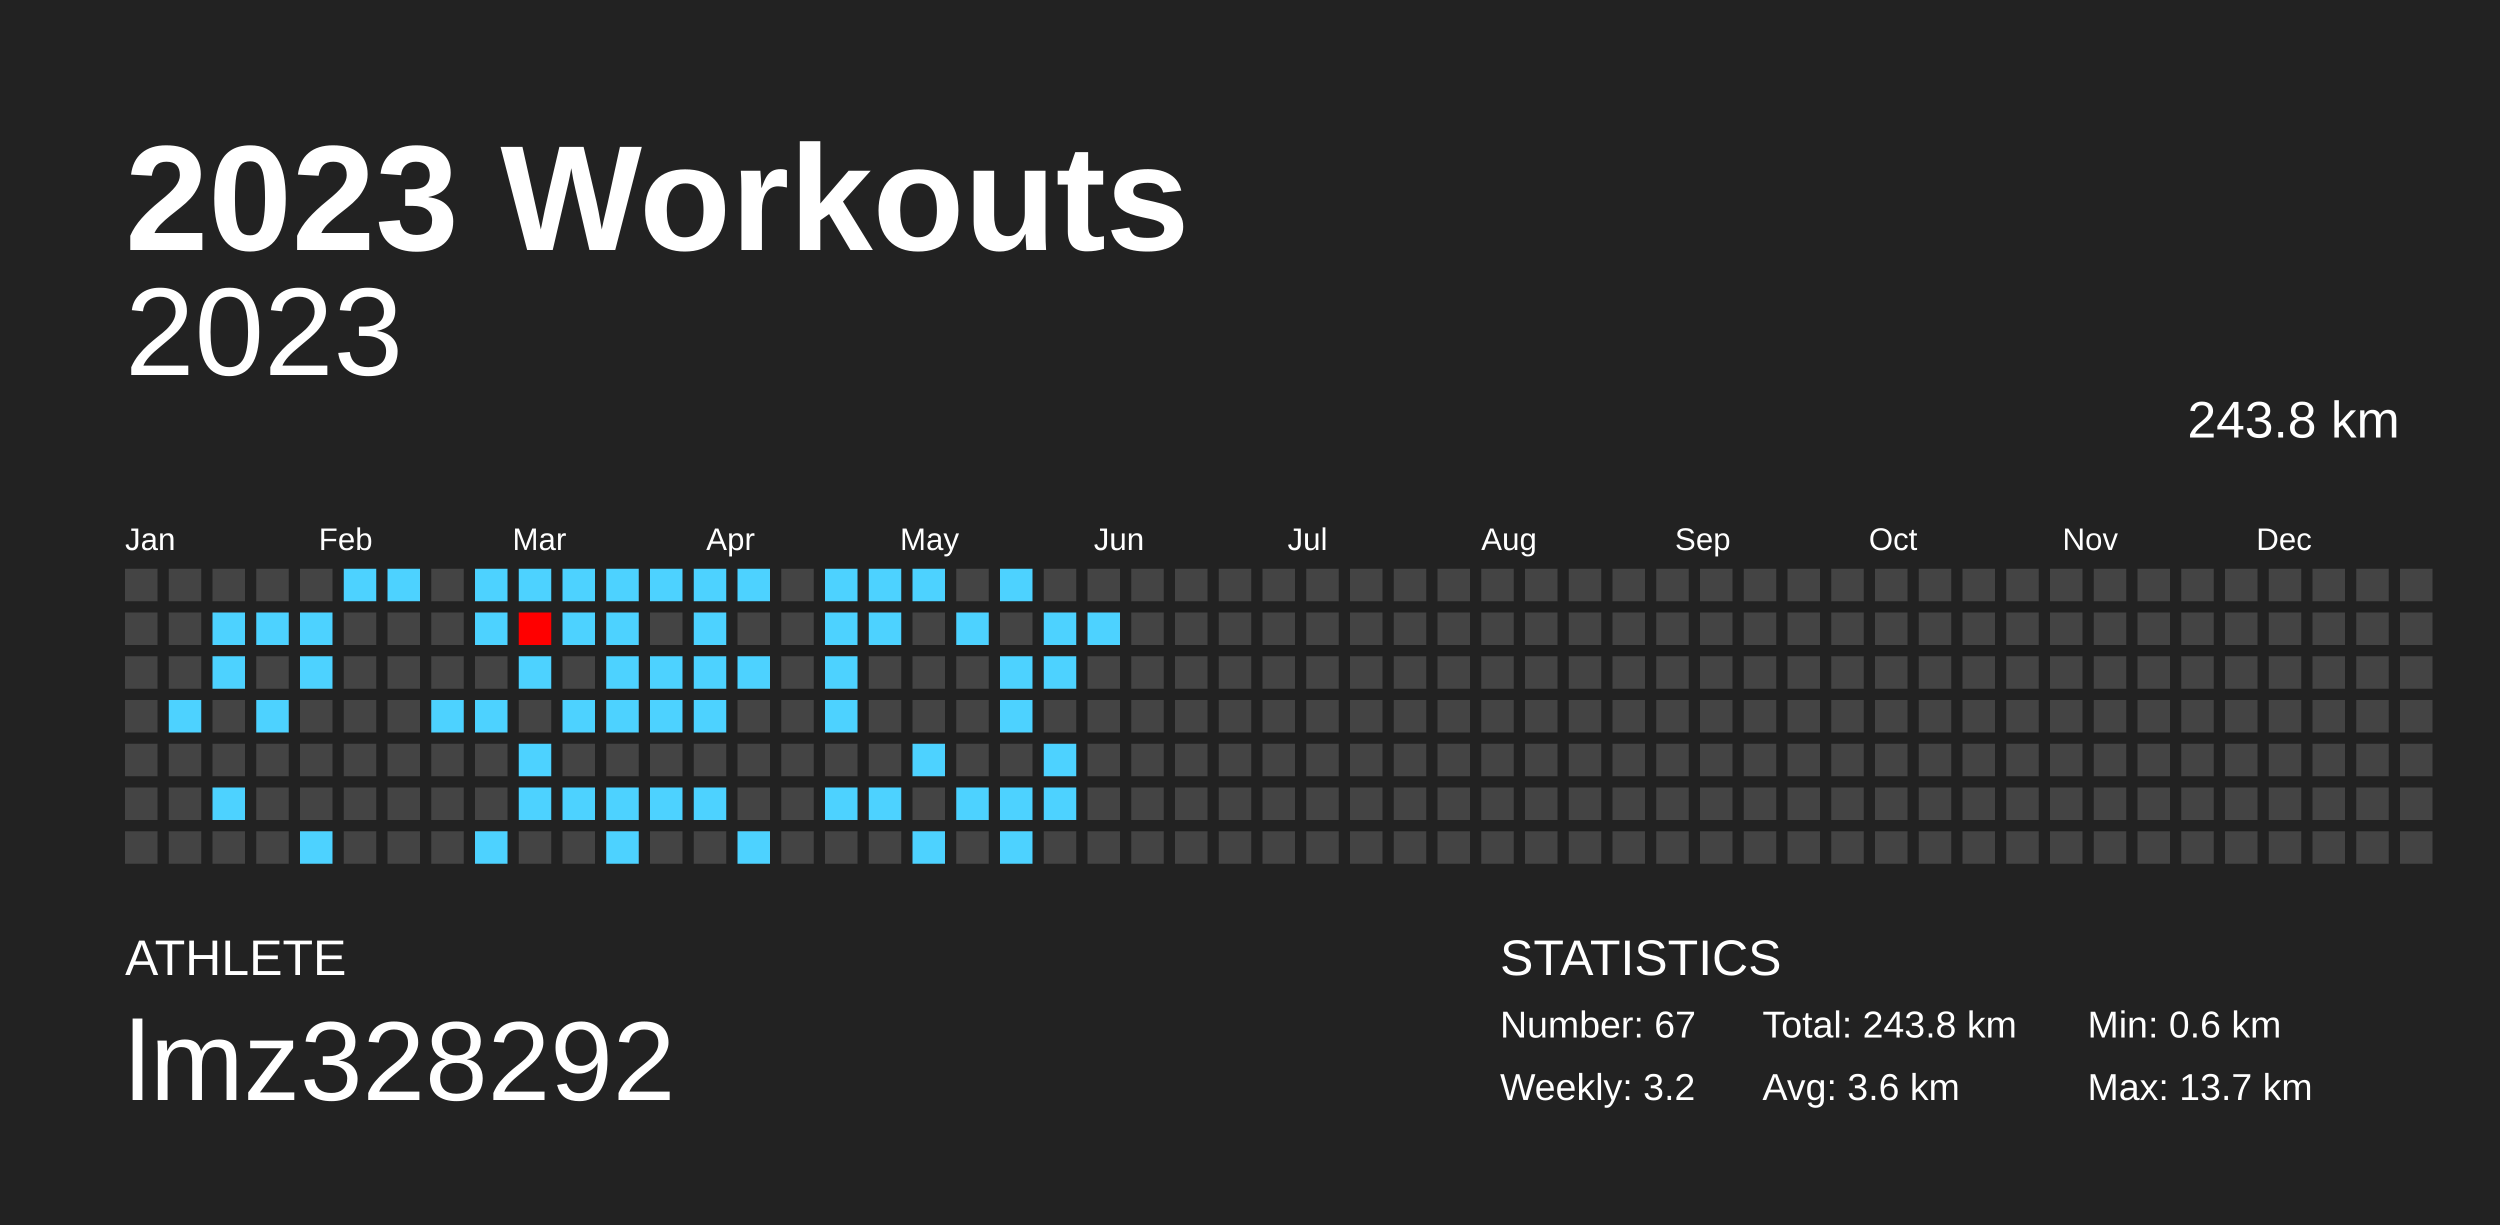
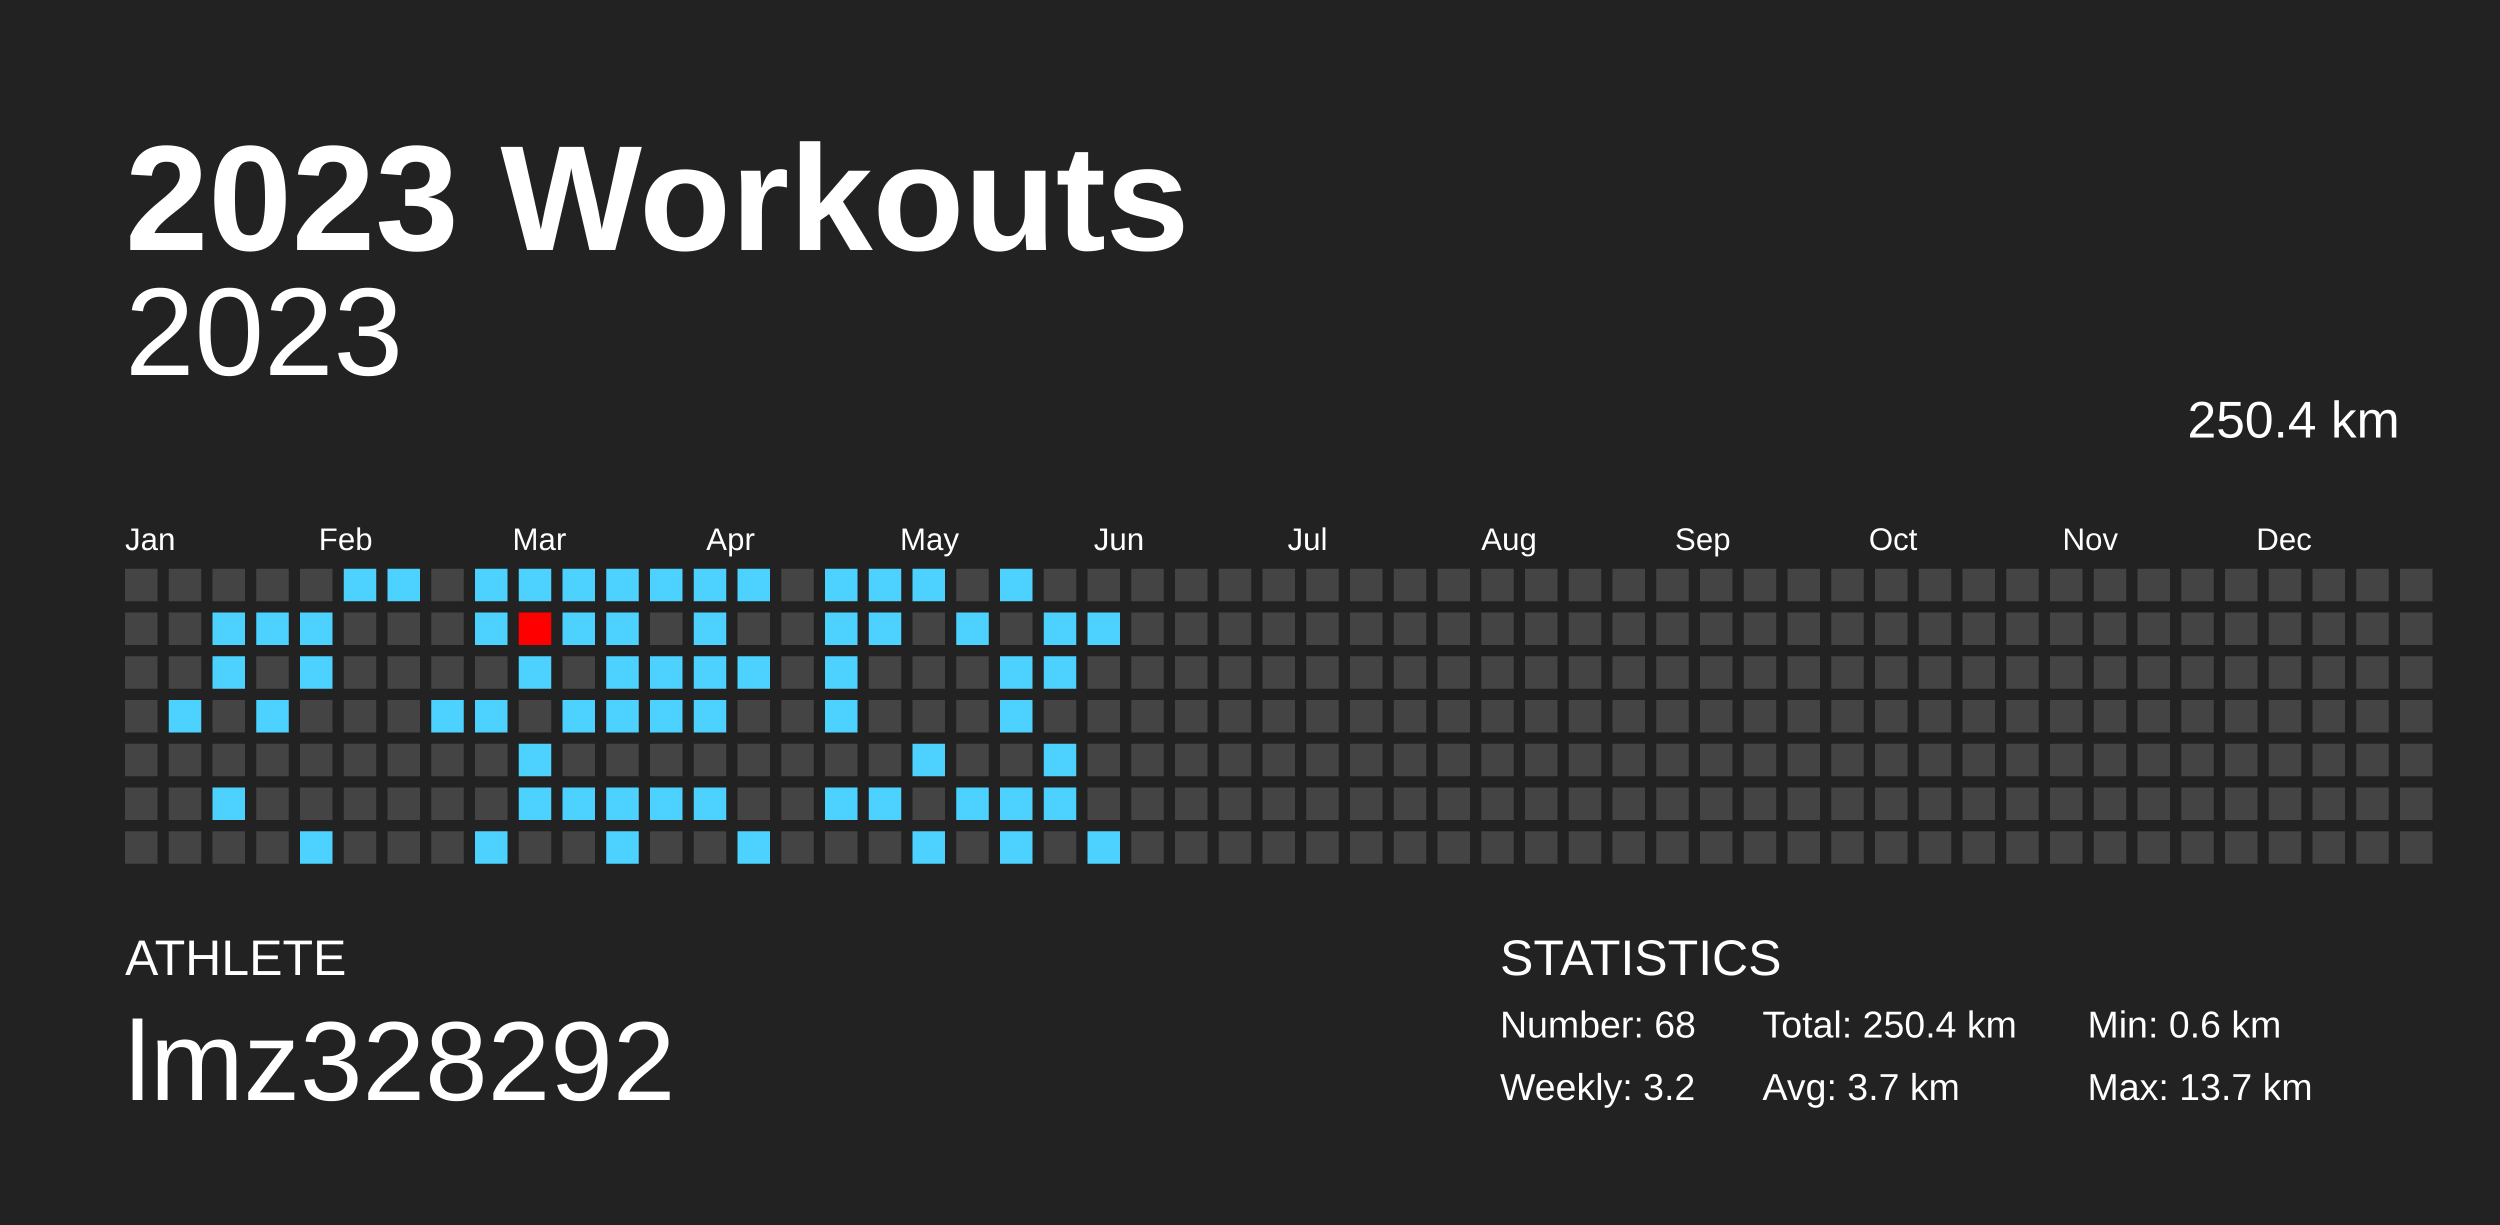
<svg xmlns="http://www.w3.org/2000/svg" baseProfile="full" height="98mm" version="1.1" viewBox="0,0,200,98" width="200mm">
  <defs />
  <rect fill="#222222" height="98" width="200" x="0" y="0" />
  <text fill="#FFFFFF" style="font-size:12px; font-family:Arial; font-weight:bold;" x="10" y="20">2023 Workouts</text>
  <text fill="#FFFFFF" style="font-size:4px; font-family:Arial" x="10" y="78">ATHLETE</text>
  <text fill="#FFFFFF" style="font-size:9px; font-family:Arial" x="10" y="88">lmz328292</text>
  <text fill="#FFFFFF" style="font-size:4px; font-family:Arial" x="120" y="78">STATISTICS</text>
-   <text fill="#FFFFFF" style="font-size:3px; font-family:Arial" x="120" y="83">Number: 67</text>
+   <text fill="#FFFFFF" style="font-size:3px; font-family:Arial" x="120" y="83">Number: 68</text>
  <text fill="#FFFFFF" style="font-size:3px; font-family:Arial" x="120" y="88">Weekly: 3.2</text>
-   <text fill="#FFFFFF" style="font-size:3px; font-family:Arial" x="141" y="83">Total: 243.8 km</text>
-   <text fill="#FFFFFF" style="font-size:3px; font-family:Arial" x="141" y="88">Avg: 3.6 km</text>
+   <text fill="#FFFFFF" style="font-size:3px; font-family:Arial" x="141" y="83">Total: 250.4 km</text>
+   <text fill="#FFFFFF" style="font-size:3px; font-family:Arial" x="141" y="88">Avg: 3.7 km</text>
  <text fill="#FFFFFF" style="font-size:3px; font-family:Arial" x="167" y="83">Min: 0.6 km</text>
  <text fill="#FFFFFF" style="font-size:3px; font-family:Arial" x="167" y="88">Max: 13.7 km</text>
  <text alignment-baseline="hanging" fill="#FFFFFF" style="font-size:10.0px; font-family:Arial;" x="10" y="30">2023</text>
-   <text alignment-baseline="hanging" fill="#FFFFFF" style="font-size:4.125px; font-family:Arial;" x="175" y="35">243.8 km</text>
+   <text alignment-baseline="hanging" fill="#FFFFFF" style="font-size:4.125px; font-family:Arial;" x="175" y="35">250.4 km</text>
  <text fill="#FFFFFF" style="font-size:2.5px; font-family:Arial" x="10.0" y="44">Jan</text>
  <text fill="#FFFFFF" style="font-size:2.5px; font-family:Arial" x="25.5" y="44">Feb</text>
  <text fill="#FFFFFF" style="font-size:2.5px; font-family:Arial" x="41.0" y="44">Mar</text>
  <text fill="#FFFFFF" style="font-size:2.5px; font-family:Arial" x="56.5" y="44">Apr</text>
  <text fill="#FFFFFF" style="font-size:2.5px; font-family:Arial" x="72.0" y="44">May</text>
  <text fill="#FFFFFF" style="font-size:2.5px; font-family:Arial" x="87.5" y="44">Jun</text>
  <text fill="#FFFFFF" style="font-size:2.5px; font-family:Arial" x="103.0" y="44">Jul</text>
  <text fill="#FFFFFF" style="font-size:2.5px; font-family:Arial" x="118.5" y="44">Aug</text>
  <text fill="#FFFFFF" style="font-size:2.5px; font-family:Arial" x="134.0" y="44">Sep</text>
  <text fill="#FFFFFF" style="font-size:2.5px; font-family:Arial" x="149.5" y="44">Oct</text>
  <text fill="#FFFFFF" style="font-size:2.5px; font-family:Arial" x="165.0" y="44">Nov</text>
  <text fill="#FFFFFF" style="font-size:2.5px; font-family:Arial" x="180.5" y="44">Dec</text>
  <rect fill="#444444" height="2.6" width="2.6" x="10.0" y="45.5" />
  <rect fill="#444444" height="2.6" width="2.6" x="10.0" y="49.0" />
  <rect fill="#444444" height="2.6" width="2.6" x="10.0" y="52.5" />
  <rect fill="#444444" height="2.6" width="2.6" x="10.0" y="56.0" />
  <rect fill="#444444" height="2.6" width="2.6" x="10.0" y="59.5" />
  <rect fill="#444444" height="2.6" width="2.6" x="10.0" y="63.0" />
  <rect fill="#444444" height="2.6" width="2.6" x="10.0" y="66.5" />
  <rect fill="#444444" height="2.6" width="2.6" x="13.5" y="45.5" />
  <rect fill="#444444" height="2.6" width="2.6" x="13.5" y="49.0" />
  <rect fill="#444444" height="2.6" width="2.6" x="13.5" y="52.5" />
  <rect fill="#4dd2ff" height="2.6" width="2.6" x="13.5" y="56.0" />
  <rect fill="#444444" height="2.6" width="2.6" x="13.5" y="59.5" />
  <rect fill="#444444" height="2.6" width="2.6" x="13.5" y="63.0" />
  <rect fill="#444444" height="2.6" width="2.6" x="13.5" y="66.5" />
  <rect fill="#444444" height="2.6" width="2.6" x="17.0" y="45.5" />
  <rect fill="#4dd2ff" height="2.6" width="2.6" x="17.0" y="49.0" />
  <rect fill="#4dd2ff" height="2.6" width="2.6" x="17.0" y="52.5" />
  <rect fill="#444444" height="2.6" width="2.6" x="17.0" y="56.0" />
  <rect fill="#444444" height="2.6" width="2.6" x="17.0" y="59.5" />
  <rect fill="#4dd2ff" height="2.6" width="2.6" x="17.0" y="63.0" />
  <rect fill="#444444" height="2.6" width="2.6" x="17.0" y="66.5" />
  <rect fill="#444444" height="2.6" width="2.6" x="20.5" y="45.5" />
  <rect fill="#4dd2ff" height="2.6" width="2.6" x="20.5" y="49.0" />
  <rect fill="#444444" height="2.6" width="2.6" x="20.5" y="52.5" />
  <rect fill="#4dd2ff" height="2.6" width="2.6" x="20.5" y="56.0" />
  <rect fill="#444444" height="2.6" width="2.6" x="20.5" y="59.5" />
  <rect fill="#444444" height="2.6" width="2.6" x="20.5" y="63.0" />
  <rect fill="#444444" height="2.6" width="2.6" x="20.5" y="66.5" />
  <rect fill="#444444" height="2.6" width="2.6" x="24.0" y="45.5" />
  <rect fill="#4dd2ff" height="2.6" width="2.6" x="24.0" y="49.0" />
  <rect fill="#4dd2ff" height="2.6" width="2.6" x="24.0" y="52.5" />
  <rect fill="#444444" height="2.6" width="2.6" x="24.0" y="56.0" />
  <rect fill="#444444" height="2.6" width="2.6" x="24.0" y="59.5" />
  <rect fill="#444444" height="2.6" width="2.6" x="24.0" y="63.0" />
  <rect fill="#4dd2ff" height="2.6" width="2.6" x="24.0" y="66.5" />
  <rect fill="#4dd2ff" height="2.6" width="2.6" x="27.5" y="45.5" />
  <rect fill="#444444" height="2.6" width="2.6" x="27.5" y="49.0" />
  <rect fill="#444444" height="2.6" width="2.6" x="27.5" y="52.5" />
  <rect fill="#444444" height="2.6" width="2.6" x="27.5" y="56.0" />
  <rect fill="#444444" height="2.6" width="2.6" x="27.5" y="59.5" />
  <rect fill="#444444" height="2.6" width="2.6" x="27.5" y="63.0" />
  <rect fill="#444444" height="2.6" width="2.6" x="27.5" y="66.5" />
  <rect fill="#4dd2ff" height="2.6" width="2.6" x="31.0" y="45.5" />
  <rect fill="#444444" height="2.6" width="2.6" x="31.0" y="49.0" />
  <rect fill="#444444" height="2.6" width="2.6" x="31.0" y="52.5" />
  <rect fill="#444444" height="2.6" width="2.6" x="31.0" y="56.0" />
  <rect fill="#444444" height="2.6" width="2.6" x="31.0" y="59.5" />
  <rect fill="#444444" height="2.6" width="2.6" x="31.0" y="63.0" />
  <rect fill="#444444" height="2.6" width="2.6" x="31.0" y="66.5" />
  <rect fill="#444444" height="2.6" width="2.6" x="34.5" y="45.5" />
  <rect fill="#444444" height="2.6" width="2.6" x="34.5" y="49.0" />
  <rect fill="#444444" height="2.6" width="2.6" x="34.5" y="52.5" />
  <rect fill="#4dd2ff" height="2.6" width="2.6" x="34.5" y="56.0" />
  <rect fill="#444444" height="2.6" width="2.6" x="34.5" y="59.5" />
  <rect fill="#444444" height="2.6" width="2.6" x="34.5" y="63.0" />
  <rect fill="#444444" height="2.6" width="2.6" x="34.5" y="66.5" />
  <rect fill="#4dd2ff" height="2.6" width="2.6" x="38.0" y="45.5" />
  <rect fill="#4dd2ff" height="2.6" width="2.6" x="38.0" y="49.0" />
  <rect fill="#444444" height="2.6" width="2.6" x="38.0" y="52.5" />
  <rect fill="#4dd2ff" height="2.6" width="2.6" x="38.0" y="56.0" />
  <rect fill="#444444" height="2.6" width="2.6" x="38.0" y="59.5" />
  <rect fill="#444444" height="2.6" width="2.6" x="38.0" y="63.0" />
  <rect fill="#4dd2ff" height="2.6" width="2.6" x="38.0" y="66.5" />
  <rect fill="#4dd2ff" height="2.6" width="2.6" x="41.5" y="45.5" />
  <rect fill="#ff0000" height="2.6" width="2.6" x="41.5" y="49.0" />
  <rect fill="#4dd2ff" height="2.6" width="2.6" x="41.5" y="52.5" />
  <rect fill="#444444" height="2.6" width="2.6" x="41.5" y="56.0" />
  <rect fill="#4dd2ff" height="2.6" width="2.6" x="41.5" y="59.5" />
  <rect fill="#4dd2ff" height="2.6" width="2.6" x="41.5" y="63.0" />
  <rect fill="#444444" height="2.6" width="2.6" x="41.5" y="66.5" />
  <rect fill="#4dd2ff" height="2.6" width="2.6" x="45.0" y="45.5" />
  <rect fill="#4dd2ff" height="2.6" width="2.6" x="45.0" y="49.0" />
  <rect fill="#444444" height="2.6" width="2.6" x="45.0" y="52.5" />
  <rect fill="#4dd2ff" height="2.6" width="2.6" x="45.0" y="56.0" />
  <rect fill="#444444" height="2.6" width="2.6" x="45.0" y="59.5" />
  <rect fill="#4dd2ff" height="2.6" width="2.6" x="45.0" y="63.0" />
  <rect fill="#444444" height="2.6" width="2.6" x="45.0" y="66.5" />
  <rect fill="#4dd2ff" height="2.6" width="2.6" x="48.5" y="45.5" />
  <rect fill="#4dd2ff" height="2.6" width="2.6" x="48.5" y="49.0" />
  <rect fill="#4dd2ff" height="2.6" width="2.6" x="48.5" y="52.5" />
  <rect fill="#4dd2ff" height="2.6" width="2.6" x="48.5" y="56.0" />
  <rect fill="#444444" height="2.6" width="2.6" x="48.5" y="59.5" />
  <rect fill="#4dd2ff" height="2.6" width="2.6" x="48.5" y="63.0" />
  <rect fill="#4dd2ff" height="2.6" width="2.6" x="48.5" y="66.5" />
  <rect fill="#4dd2ff" height="2.6" width="2.6" x="52.0" y="45.5" />
  <rect fill="#444444" height="2.6" width="2.6" x="52.0" y="49.0" />
  <rect fill="#4dd2ff" height="2.6" width="2.6" x="52.0" y="52.5" />
  <rect fill="#4dd2ff" height="2.6" width="2.6" x="52.0" y="56.0" />
  <rect fill="#444444" height="2.6" width="2.6" x="52.0" y="59.5" />
  <rect fill="#4dd2ff" height="2.6" width="2.6" x="52.0" y="63.0" />
  <rect fill="#444444" height="2.6" width="2.6" x="52.0" y="66.5" />
  <rect fill="#4dd2ff" height="2.6" width="2.6" x="55.5" y="45.5" />
  <rect fill="#4dd2ff" height="2.6" width="2.6" x="55.5" y="49.0" />
  <rect fill="#4dd2ff" height="2.6" width="2.6" x="55.5" y="52.5" />
  <rect fill="#4dd2ff" height="2.6" width="2.6" x="55.5" y="56.0" />
  <rect fill="#444444" height="2.6" width="2.6" x="55.5" y="59.5" />
  <rect fill="#4dd2ff" height="2.6" width="2.6" x="55.5" y="63.0" />
  <rect fill="#444444" height="2.6" width="2.6" x="55.5" y="66.5" />
  <rect fill="#4dd2ff" height="2.6" width="2.6" x="59.0" y="45.5" />
  <rect fill="#444444" height="2.6" width="2.6" x="59.0" y="49.0" />
  <rect fill="#4dd2ff" height="2.6" width="2.6" x="59.0" y="52.5" />
  <rect fill="#444444" height="2.6" width="2.6" x="59.0" y="56.0" />
  <rect fill="#444444" height="2.6" width="2.6" x="59.0" y="59.5" />
  <rect fill="#444444" height="2.6" width="2.6" x="59.0" y="63.0" />
  <rect fill="#4dd2ff" height="2.6" width="2.6" x="59.0" y="66.5" />
  <rect fill="#444444" height="2.6" width="2.6" x="62.5" y="45.5" />
  <rect fill="#444444" height="2.6" width="2.6" x="62.5" y="49.0" />
  <rect fill="#444444" height="2.6" width="2.6" x="62.5" y="52.5" />
  <rect fill="#444444" height="2.6" width="2.6" x="62.5" y="56.0" />
  <rect fill="#444444" height="2.6" width="2.6" x="62.5" y="59.5" />
  <rect fill="#444444" height="2.6" width="2.6" x="62.5" y="63.0" />
  <rect fill="#444444" height="2.6" width="2.6" x="62.5" y="66.5" />
  <rect fill="#4dd2ff" height="2.6" width="2.6" x="66.0" y="45.5" />
  <rect fill="#4dd2ff" height="2.6" width="2.6" x="66.0" y="49.0" />
  <rect fill="#4dd2ff" height="2.6" width="2.6" x="66.0" y="52.5" />
  <rect fill="#4dd2ff" height="2.6" width="2.6" x="66.0" y="56.0" />
  <rect fill="#444444" height="2.6" width="2.6" x="66.0" y="59.5" />
  <rect fill="#4dd2ff" height="2.6" width="2.6" x="66.0" y="63.0" />
  <rect fill="#444444" height="2.6" width="2.6" x="66.0" y="66.5" />
  <rect fill="#4dd2ff" height="2.6" width="2.6" x="69.5" y="45.5" />
  <rect fill="#4dd2ff" height="2.6" width="2.6" x="69.5" y="49.0" />
  <rect fill="#444444" height="2.6" width="2.6" x="69.5" y="52.5" />
  <rect fill="#444444" height="2.6" width="2.6" x="69.5" y="56.0" />
  <rect fill="#444444" height="2.6" width="2.6" x="69.5" y="59.5" />
  <rect fill="#4dd2ff" height="2.6" width="2.6" x="69.5" y="63.0" />
  <rect fill="#444444" height="2.6" width="2.6" x="69.5" y="66.5" />
  <rect fill="#4dd2ff" height="2.6" width="2.6" x="73.0" y="45.5" />
  <rect fill="#444444" height="2.6" width="2.6" x="73.0" y="49.0" />
  <rect fill="#444444" height="2.6" width="2.6" x="73.0" y="52.5" />
  <rect fill="#444444" height="2.6" width="2.6" x="73.0" y="56.0" />
  <rect fill="#4dd2ff" height="2.6" width="2.6" x="73.0" y="59.5" />
  <rect fill="#444444" height="2.6" width="2.6" x="73.0" y="63.0" />
  <rect fill="#4dd2ff" height="2.6" width="2.6" x="73.0" y="66.5" />
  <rect fill="#444444" height="2.6" width="2.6" x="76.5" y="45.5" />
  <rect fill="#4dd2ff" height="2.6" width="2.6" x="76.5" y="49.0" />
  <rect fill="#444444" height="2.6" width="2.6" x="76.5" y="52.5" />
  <rect fill="#444444" height="2.6" width="2.6" x="76.5" y="56.0" />
  <rect fill="#444444" height="2.6" width="2.6" x="76.5" y="59.5" />
  <rect fill="#4dd2ff" height="2.6" width="2.6" x="76.5" y="63.0" />
  <rect fill="#444444" height="2.6" width="2.6" x="76.5" y="66.5" />
  <rect fill="#4dd2ff" height="2.6" width="2.6" x="80.0" y="45.5" />
  <rect fill="#444444" height="2.6" width="2.6" x="80.0" y="49.0" />
  <rect fill="#4dd2ff" height="2.6" width="2.6" x="80.0" y="52.5" />
  <rect fill="#4dd2ff" height="2.6" width="2.6" x="80.0" y="56.0" />
  <rect fill="#444444" height="2.6" width="2.6" x="80.0" y="59.5" />
  <rect fill="#4dd2ff" height="2.6" width="2.6" x="80.0" y="63.0" />
  <rect fill="#4dd2ff" height="2.6" width="2.6" x="80.0" y="66.5" />
  <rect fill="#444444" height="2.6" width="2.6" x="83.5" y="45.5" />
  <rect fill="#4dd2ff" height="2.6" width="2.6" x="83.5" y="49.0" />
  <rect fill="#4dd2ff" height="2.6" width="2.6" x="83.5" y="52.5" />
  <rect fill="#444444" height="2.6" width="2.6" x="83.5" y="56.0" />
  <rect fill="#4dd2ff" height="2.6" width="2.6" x="83.5" y="59.5" />
  <rect fill="#4dd2ff" height="2.6" width="2.6" x="83.5" y="63.0" />
  <rect fill="#444444" height="2.6" width="2.6" x="83.5" y="66.5" />
  <rect fill="#444444" height="2.6" width="2.6" x="87.0" y="45.5" />
  <rect fill="#4dd2ff" height="2.6" width="2.6" x="87.0" y="49.0" />
  <rect fill="#444444" height="2.6" width="2.6" x="87.0" y="52.5" />
  <rect fill="#444444" height="2.6" width="2.6" x="87.0" y="56.0" />
  <rect fill="#444444" height="2.6" width="2.6" x="87.0" y="59.5" />
  <rect fill="#444444" height="2.6" width="2.6" x="87.0" y="63.0" />
-   <rect fill="#444444" height="2.6" width="2.6" x="87.0" y="66.5" />
+   <rect fill="#4dd2ff" height="2.6" width="2.6" x="87.0" y="66.5" />
  <rect fill="#444444" height="2.6" width="2.6" x="90.5" y="45.5" />
  <rect fill="#444444" height="2.6" width="2.6" x="90.5" y="49.0" />
  <rect fill="#444444" height="2.6" width="2.6" x="90.5" y="52.5" />
  <rect fill="#444444" height="2.6" width="2.6" x="90.5" y="56.0" />
  <rect fill="#444444" height="2.6" width="2.6" x="90.5" y="59.5" />
  <rect fill="#444444" height="2.6" width="2.6" x="90.5" y="63.0" />
  <rect fill="#444444" height="2.6" width="2.6" x="90.5" y="66.5" />
  <rect fill="#444444" height="2.6" width="2.6" x="94.0" y="45.5" />
  <rect fill="#444444" height="2.6" width="2.6" x="94.0" y="49.0" />
  <rect fill="#444444" height="2.6" width="2.6" x="94.0" y="52.5" />
  <rect fill="#444444" height="2.6" width="2.6" x="94.0" y="56.0" />
  <rect fill="#444444" height="2.6" width="2.6" x="94.0" y="59.5" />
  <rect fill="#444444" height="2.6" width="2.6" x="94.0" y="63.0" />
  <rect fill="#444444" height="2.6" width="2.6" x="94.0" y="66.5" />
  <rect fill="#444444" height="2.6" width="2.6" x="97.5" y="45.5" />
  <rect fill="#444444" height="2.6" width="2.6" x="97.5" y="49.0" />
  <rect fill="#444444" height="2.6" width="2.6" x="97.5" y="52.5" />
  <rect fill="#444444" height="2.6" width="2.6" x="97.5" y="56.0" />
  <rect fill="#444444" height="2.6" width="2.6" x="97.5" y="59.5" />
  <rect fill="#444444" height="2.6" width="2.6" x="97.5" y="63.0" />
  <rect fill="#444444" height="2.6" width="2.6" x="97.5" y="66.5" />
  <rect fill="#444444" height="2.6" width="2.6" x="101.0" y="45.5" />
  <rect fill="#444444" height="2.6" width="2.6" x="101.0" y="49.0" />
  <rect fill="#444444" height="2.6" width="2.6" x="101.0" y="52.5" />
  <rect fill="#444444" height="2.6" width="2.6" x="101.0" y="56.0" />
  <rect fill="#444444" height="2.6" width="2.6" x="101.0" y="59.5" />
  <rect fill="#444444" height="2.6" width="2.6" x="101.0" y="63.0" />
  <rect fill="#444444" height="2.6" width="2.6" x="101.0" y="66.5" />
  <rect fill="#444444" height="2.6" width="2.6" x="104.5" y="45.5" />
  <rect fill="#444444" height="2.6" width="2.6" x="104.5" y="49.0" />
  <rect fill="#444444" height="2.6" width="2.6" x="104.5" y="52.5" />
  <rect fill="#444444" height="2.6" width="2.6" x="104.5" y="56.0" />
  <rect fill="#444444" height="2.6" width="2.6" x="104.5" y="59.5" />
  <rect fill="#444444" height="2.6" width="2.6" x="104.5" y="63.0" />
  <rect fill="#444444" height="2.6" width="2.6" x="104.5" y="66.5" />
  <rect fill="#444444" height="2.6" width="2.6" x="108.0" y="45.5" />
  <rect fill="#444444" height="2.6" width="2.6" x="108.0" y="49.0" />
  <rect fill="#444444" height="2.6" width="2.6" x="108.0" y="52.5" />
  <rect fill="#444444" height="2.6" width="2.6" x="108.0" y="56.0" />
  <rect fill="#444444" height="2.6" width="2.6" x="108.0" y="59.5" />
  <rect fill="#444444" height="2.6" width="2.6" x="108.0" y="63.0" />
  <rect fill="#444444" height="2.6" width="2.6" x="108.0" y="66.5" />
  <rect fill="#444444" height="2.6" width="2.6" x="111.5" y="45.5" />
  <rect fill="#444444" height="2.6" width="2.6" x="111.5" y="49.0" />
  <rect fill="#444444" height="2.6" width="2.6" x="111.5" y="52.5" />
  <rect fill="#444444" height="2.6" width="2.6" x="111.5" y="56.0" />
  <rect fill="#444444" height="2.6" width="2.6" x="111.5" y="59.5" />
  <rect fill="#444444" height="2.6" width="2.6" x="111.5" y="63.0" />
  <rect fill="#444444" height="2.6" width="2.6" x="111.5" y="66.5" />
  <rect fill="#444444" height="2.6" width="2.6" x="115.0" y="45.5" />
  <rect fill="#444444" height="2.6" width="2.6" x="115.0" y="49.0" />
  <rect fill="#444444" height="2.6" width="2.6" x="115.0" y="52.5" />
  <rect fill="#444444" height="2.6" width="2.6" x="115.0" y="56.0" />
  <rect fill="#444444" height="2.6" width="2.6" x="115.0" y="59.5" />
  <rect fill="#444444" height="2.6" width="2.6" x="115.0" y="63.0" />
  <rect fill="#444444" height="2.6" width="2.6" x="115.0" y="66.5" />
  <rect fill="#444444" height="2.6" width="2.6" x="118.5" y="45.5" />
  <rect fill="#444444" height="2.6" width="2.6" x="118.5" y="49.0" />
  <rect fill="#444444" height="2.6" width="2.6" x="118.5" y="52.5" />
  <rect fill="#444444" height="2.6" width="2.6" x="118.5" y="56.0" />
  <rect fill="#444444" height="2.6" width="2.6" x="118.5" y="59.5" />
  <rect fill="#444444" height="2.6" width="2.6" x="118.5" y="63.0" />
  <rect fill="#444444" height="2.6" width="2.6" x="118.5" y="66.5" />
  <rect fill="#444444" height="2.6" width="2.6" x="122.0" y="45.5" />
  <rect fill="#444444" height="2.6" width="2.6" x="122.0" y="49.0" />
  <rect fill="#444444" height="2.6" width="2.6" x="122.0" y="52.5" />
  <rect fill="#444444" height="2.6" width="2.6" x="122.0" y="56.0" />
  <rect fill="#444444" height="2.6" width="2.6" x="122.0" y="59.5" />
  <rect fill="#444444" height="2.6" width="2.6" x="122.0" y="63.0" />
  <rect fill="#444444" height="2.6" width="2.6" x="122.0" y="66.5" />
  <rect fill="#444444" height="2.6" width="2.6" x="125.5" y="45.5" />
  <rect fill="#444444" height="2.6" width="2.6" x="125.5" y="49.0" />
  <rect fill="#444444" height="2.6" width="2.6" x="125.5" y="52.5" />
  <rect fill="#444444" height="2.6" width="2.6" x="125.5" y="56.0" />
  <rect fill="#444444" height="2.6" width="2.6" x="125.5" y="59.5" />
  <rect fill="#444444" height="2.6" width="2.6" x="125.5" y="63.0" />
  <rect fill="#444444" height="2.6" width="2.6" x="125.5" y="66.5" />
  <rect fill="#444444" height="2.6" width="2.6" x="129.0" y="45.5" />
  <rect fill="#444444" height="2.6" width="2.6" x="129.0" y="49.0" />
  <rect fill="#444444" height="2.6" width="2.6" x="129.0" y="52.5" />
  <rect fill="#444444" height="2.6" width="2.6" x="129.0" y="56.0" />
  <rect fill="#444444" height="2.6" width="2.6" x="129.0" y="59.5" />
  <rect fill="#444444" height="2.6" width="2.6" x="129.0" y="63.0" />
  <rect fill="#444444" height="2.6" width="2.6" x="129.0" y="66.5" />
  <rect fill="#444444" height="2.6" width="2.6" x="132.5" y="45.5" />
  <rect fill="#444444" height="2.6" width="2.6" x="132.5" y="49.0" />
  <rect fill="#444444" height="2.6" width="2.6" x="132.5" y="52.5" />
  <rect fill="#444444" height="2.6" width="2.6" x="132.5" y="56.0" />
  <rect fill="#444444" height="2.6" width="2.6" x="132.5" y="59.5" />
  <rect fill="#444444" height="2.6" width="2.6" x="132.5" y="63.0" />
  <rect fill="#444444" height="2.6" width="2.6" x="132.5" y="66.5" />
  <rect fill="#444444" height="2.6" width="2.6" x="136.0" y="45.5" />
  <rect fill="#444444" height="2.6" width="2.6" x="136.0" y="49.0" />
  <rect fill="#444444" height="2.6" width="2.6" x="136.0" y="52.5" />
  <rect fill="#444444" height="2.6" width="2.6" x="136.0" y="56.0" />
  <rect fill="#444444" height="2.6" width="2.6" x="136.0" y="59.5" />
  <rect fill="#444444" height="2.6" width="2.6" x="136.0" y="63.0" />
  <rect fill="#444444" height="2.6" width="2.6" x="136.0" y="66.5" />
  <rect fill="#444444" height="2.6" width="2.6" x="139.5" y="45.5" />
  <rect fill="#444444" height="2.6" width="2.6" x="139.5" y="49.0" />
  <rect fill="#444444" height="2.6" width="2.6" x="139.5" y="52.5" />
  <rect fill="#444444" height="2.6" width="2.6" x="139.5" y="56.0" />
  <rect fill="#444444" height="2.6" width="2.6" x="139.5" y="59.5" />
  <rect fill="#444444" height="2.6" width="2.6" x="139.5" y="63.0" />
  <rect fill="#444444" height="2.6" width="2.6" x="139.5" y="66.5" />
  <rect fill="#444444" height="2.6" width="2.6" x="143.0" y="45.5" />
  <rect fill="#444444" height="2.6" width="2.6" x="143.0" y="49.0" />
  <rect fill="#444444" height="2.6" width="2.6" x="143.0" y="52.5" />
  <rect fill="#444444" height="2.6" width="2.6" x="143.0" y="56.0" />
  <rect fill="#444444" height="2.6" width="2.6" x="143.0" y="59.5" />
  <rect fill="#444444" height="2.6" width="2.6" x="143.0" y="63.0" />
  <rect fill="#444444" height="2.6" width="2.6" x="143.0" y="66.5" />
  <rect fill="#444444" height="2.6" width="2.6" x="146.5" y="45.5" />
  <rect fill="#444444" height="2.6" width="2.6" x="146.5" y="49.0" />
  <rect fill="#444444" height="2.6" width="2.6" x="146.5" y="52.5" />
  <rect fill="#444444" height="2.6" width="2.6" x="146.5" y="56.0" />
  <rect fill="#444444" height="2.6" width="2.6" x="146.5" y="59.5" />
  <rect fill="#444444" height="2.6" width="2.6" x="146.5" y="63.0" />
  <rect fill="#444444" height="2.6" width="2.6" x="146.5" y="66.5" />
  <rect fill="#444444" height="2.6" width="2.6" x="150.0" y="45.5" />
  <rect fill="#444444" height="2.6" width="2.6" x="150.0" y="49.0" />
  <rect fill="#444444" height="2.6" width="2.6" x="150.0" y="52.5" />
  <rect fill="#444444" height="2.6" width="2.6" x="150.0" y="56.0" />
  <rect fill="#444444" height="2.6" width="2.6" x="150.0" y="59.5" />
  <rect fill="#444444" height="2.6" width="2.6" x="150.0" y="63.0" />
  <rect fill="#444444" height="2.6" width="2.6" x="150.0" y="66.5" />
  <rect fill="#444444" height="2.6" width="2.6" x="153.5" y="45.5" />
  <rect fill="#444444" height="2.6" width="2.6" x="153.5" y="49.0" />
  <rect fill="#444444" height="2.6" width="2.6" x="153.5" y="52.5" />
  <rect fill="#444444" height="2.6" width="2.6" x="153.5" y="56.0" />
  <rect fill="#444444" height="2.6" width="2.6" x="153.5" y="59.5" />
  <rect fill="#444444" height="2.6" width="2.6" x="153.5" y="63.0" />
  <rect fill="#444444" height="2.6" width="2.6" x="153.5" y="66.5" />
  <rect fill="#444444" height="2.6" width="2.6" x="157.0" y="45.5" />
  <rect fill="#444444" height="2.6" width="2.6" x="157.0" y="49.0" />
  <rect fill="#444444" height="2.6" width="2.6" x="157.0" y="52.5" />
  <rect fill="#444444" height="2.6" width="2.6" x="157.0" y="56.0" />
  <rect fill="#444444" height="2.6" width="2.6" x="157.0" y="59.5" />
  <rect fill="#444444" height="2.6" width="2.6" x="157.0" y="63.0" />
  <rect fill="#444444" height="2.6" width="2.6" x="157.0" y="66.5" />
  <rect fill="#444444" height="2.6" width="2.6" x="160.5" y="45.5" />
  <rect fill="#444444" height="2.6" width="2.6" x="160.5" y="49.0" />
  <rect fill="#444444" height="2.6" width="2.6" x="160.5" y="52.5" />
  <rect fill="#444444" height="2.6" width="2.6" x="160.5" y="56.0" />
  <rect fill="#444444" height="2.6" width="2.6" x="160.5" y="59.5" />
  <rect fill="#444444" height="2.6" width="2.6" x="160.5" y="63.0" />
  <rect fill="#444444" height="2.6" width="2.6" x="160.5" y="66.5" />
  <rect fill="#444444" height="2.6" width="2.6" x="164.0" y="45.5" />
  <rect fill="#444444" height="2.6" width="2.6" x="164.0" y="49.0" />
  <rect fill="#444444" height="2.6" width="2.6" x="164.0" y="52.5" />
  <rect fill="#444444" height="2.6" width="2.6" x="164.0" y="56.0" />
  <rect fill="#444444" height="2.6" width="2.6" x="164.0" y="59.5" />
  <rect fill="#444444" height="2.6" width="2.6" x="164.0" y="63.0" />
  <rect fill="#444444" height="2.6" width="2.6" x="164.0" y="66.5" />
  <rect fill="#444444" height="2.6" width="2.6" x="167.5" y="45.5" />
  <rect fill="#444444" height="2.6" width="2.6" x="167.5" y="49.0" />
  <rect fill="#444444" height="2.6" width="2.6" x="167.5" y="52.5" />
  <rect fill="#444444" height="2.6" width="2.6" x="167.5" y="56.0" />
  <rect fill="#444444" height="2.6" width="2.6" x="167.5" y="59.5" />
  <rect fill="#444444" height="2.6" width="2.6" x="167.5" y="63.0" />
  <rect fill="#444444" height="2.6" width="2.6" x="167.5" y="66.5" />
  <rect fill="#444444" height="2.6" width="2.6" x="171.0" y="45.5" />
  <rect fill="#444444" height="2.6" width="2.6" x="171.0" y="49.0" />
  <rect fill="#444444" height="2.6" width="2.6" x="171.0" y="52.5" />
  <rect fill="#444444" height="2.6" width="2.6" x="171.0" y="56.0" />
  <rect fill="#444444" height="2.6" width="2.6" x="171.0" y="59.5" />
  <rect fill="#444444" height="2.6" width="2.6" x="171.0" y="63.0" />
  <rect fill="#444444" height="2.6" width="2.6" x="171.0" y="66.5" />
  <rect fill="#444444" height="2.6" width="2.6" x="174.5" y="45.5" />
  <rect fill="#444444" height="2.6" width="2.6" x="174.5" y="49.0" />
  <rect fill="#444444" height="2.6" width="2.6" x="174.5" y="52.5" />
  <rect fill="#444444" height="2.6" width="2.6" x="174.5" y="56.0" />
  <rect fill="#444444" height="2.6" width="2.6" x="174.5" y="59.5" />
  <rect fill="#444444" height="2.6" width="2.6" x="174.5" y="63.0" />
  <rect fill="#444444" height="2.6" width="2.6" x="174.5" y="66.5" />
  <rect fill="#444444" height="2.6" width="2.6" x="178.0" y="45.5" />
  <rect fill="#444444" height="2.6" width="2.6" x="178.0" y="49.0" />
  <rect fill="#444444" height="2.6" width="2.6" x="178.0" y="52.5" />
  <rect fill="#444444" height="2.6" width="2.6" x="178.0" y="56.0" />
  <rect fill="#444444" height="2.6" width="2.6" x="178.0" y="59.5" />
  <rect fill="#444444" height="2.6" width="2.6" x="178.0" y="63.0" />
  <rect fill="#444444" height="2.6" width="2.6" x="178.0" y="66.5" />
  <rect fill="#444444" height="2.6" width="2.6" x="181.5" y="45.5" />
  <rect fill="#444444" height="2.6" width="2.6" x="181.5" y="49.0" />
  <rect fill="#444444" height="2.6" width="2.6" x="181.5" y="52.5" />
  <rect fill="#444444" height="2.6" width="2.6" x="181.5" y="56.0" />
  <rect fill="#444444" height="2.6" width="2.6" x="181.5" y="59.5" />
  <rect fill="#444444" height="2.6" width="2.6" x="181.5" y="63.0" />
  <rect fill="#444444" height="2.6" width="2.6" x="181.5" y="66.5" />
  <rect fill="#444444" height="2.6" width="2.6" x="185.0" y="45.5" />
  <rect fill="#444444" height="2.6" width="2.6" x="185.0" y="49.0" />
  <rect fill="#444444" height="2.6" width="2.6" x="185.0" y="52.5" />
  <rect fill="#444444" height="2.6" width="2.6" x="185.0" y="56.0" />
  <rect fill="#444444" height="2.6" width="2.6" x="185.0" y="59.5" />
  <rect fill="#444444" height="2.6" width="2.6" x="185.0" y="63.0" />
  <rect fill="#444444" height="2.6" width="2.6" x="185.0" y="66.5" />
  <rect fill="#444444" height="2.6" width="2.6" x="188.5" y="45.5" />
  <rect fill="#444444" height="2.6" width="2.6" x="188.5" y="49.0" />
  <rect fill="#444444" height="2.6" width="2.6" x="188.5" y="52.5" />
  <rect fill="#444444" height="2.6" width="2.6" x="188.5" y="56.0" />
  <rect fill="#444444" height="2.6" width="2.6" x="188.5" y="59.5" />
  <rect fill="#444444" height="2.6" width="2.6" x="188.5" y="63.0" />
  <rect fill="#444444" height="2.6" width="2.6" x="188.5" y="66.5" />
  <rect fill="#444444" height="2.6" width="2.6" x="192.0" y="45.5" />
  <rect fill="#444444" height="2.6" width="2.6" x="192.0" y="49.0" />
  <rect fill="#444444" height="2.6" width="2.6" x="192.0" y="52.5" />
  <rect fill="#444444" height="2.6" width="2.6" x="192.0" y="56.0" />
  <rect fill="#444444" height="2.6" width="2.6" x="192.0" y="59.5" />
  <rect fill="#444444" height="2.6" width="2.6" x="192.0" y="63.0" />
  <rect fill="#444444" height="2.6" width="2.6" x="192.0" y="66.5" />
</svg>
